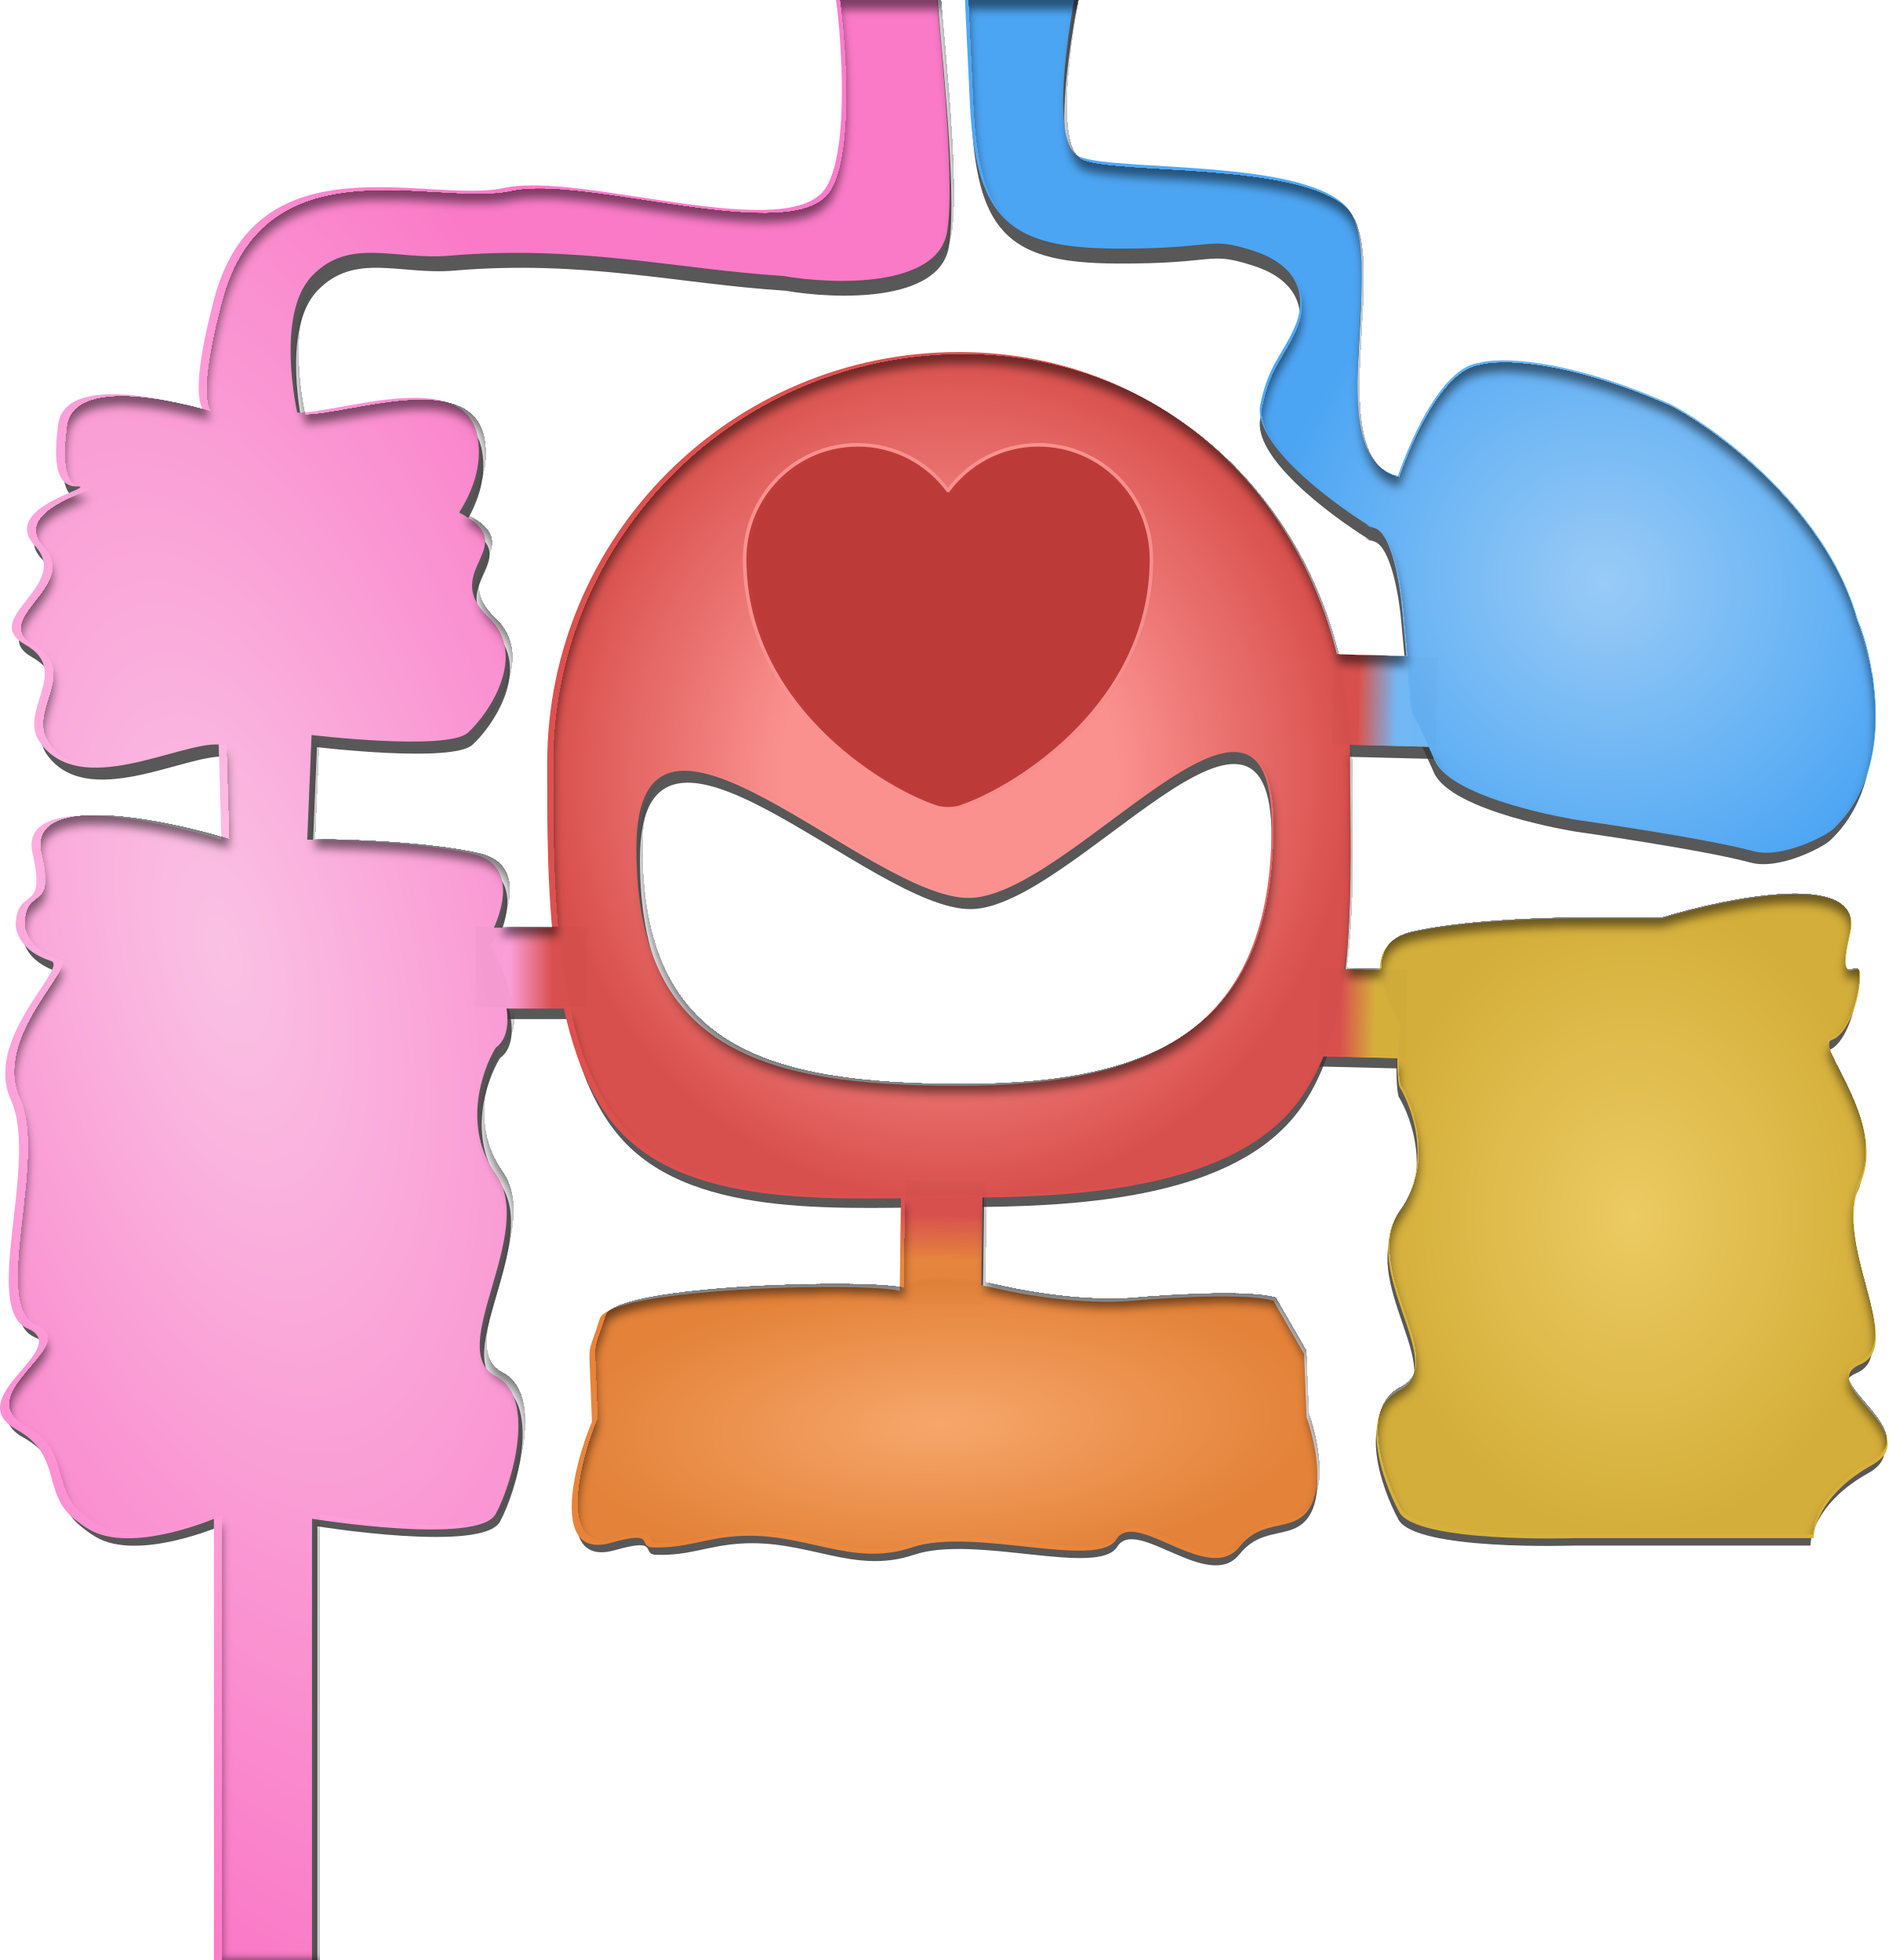
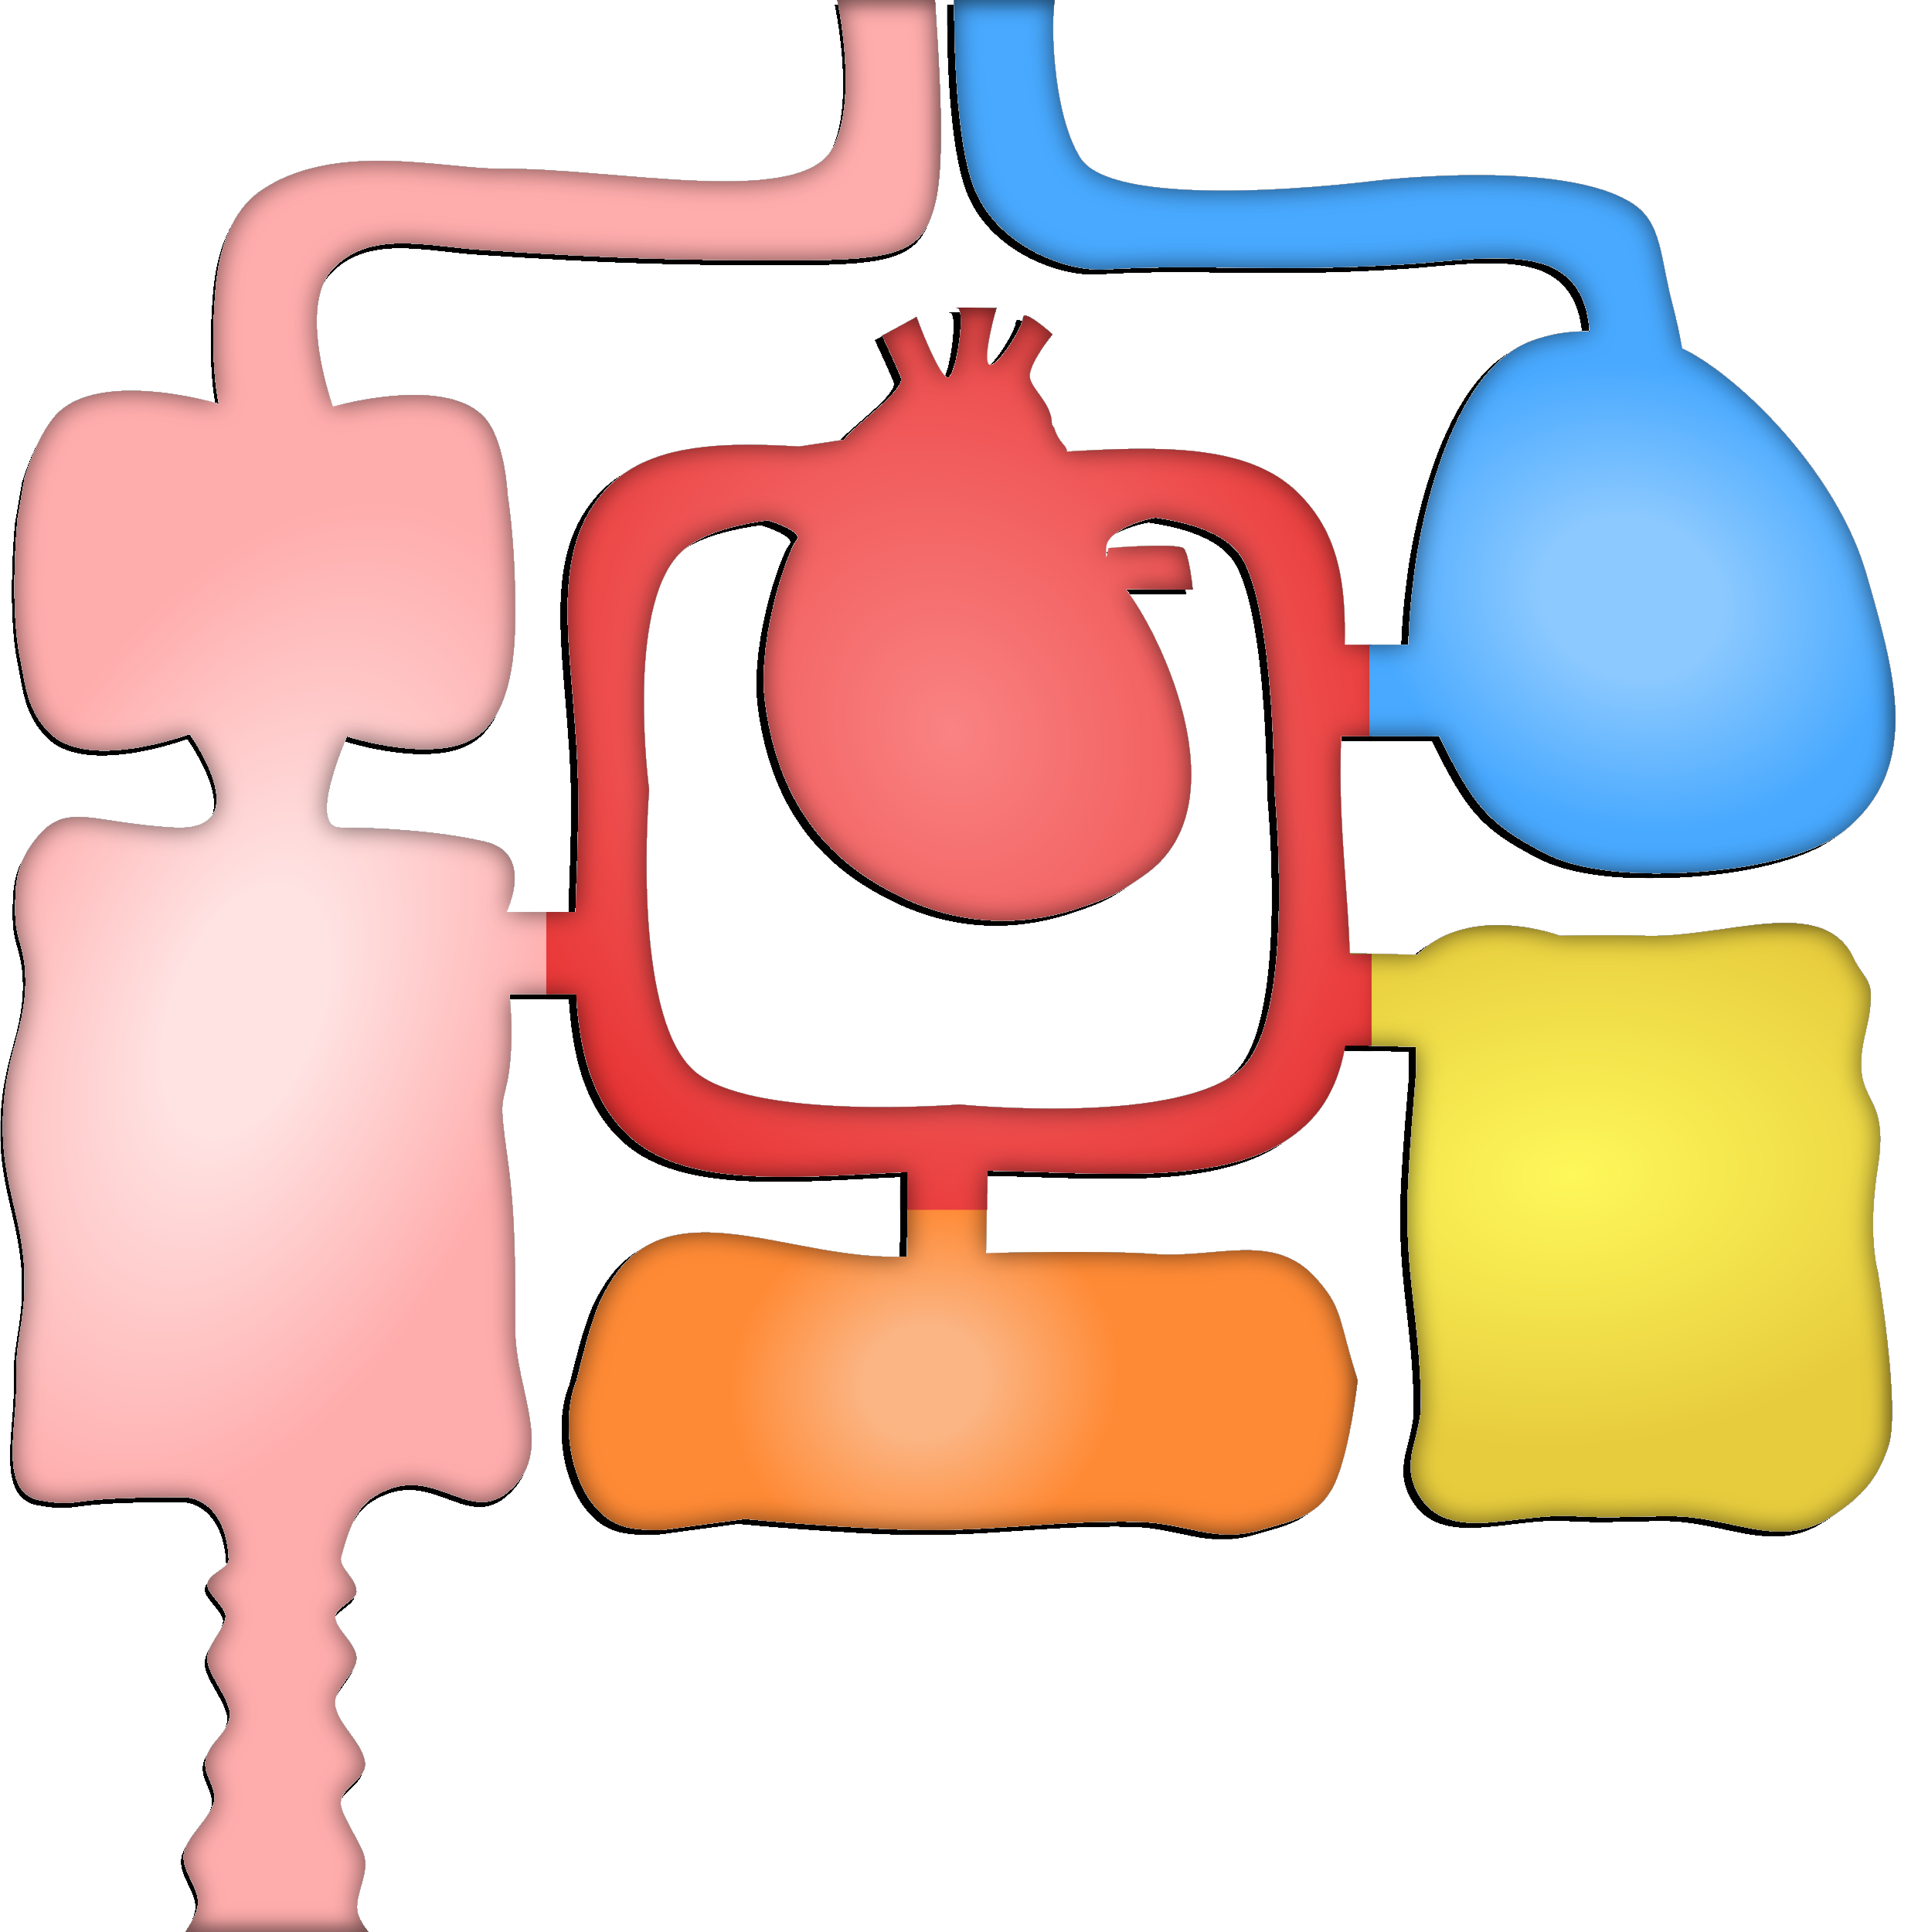
- <svg xmlns="http://www.w3.org/2000/svg" width="794" height="824" viewBox="0 0 794 824" fill="none">
-   <path d="M198.887 394.631H245.622V428.433H198.887V394.631Z" fill="#3A3A3A" fill-opacity="0.84" />
-   <path d="M378.945 553.017L379.647 501.279L413.725 501.742L413.022 553.48L378.945 553.017Z" fill="#3A3A3A" fill-opacity="0.84" />
-   <path d="M559.754 280.3L603.533 281.391L602.594 319.073L558.815 317.983L559.754 280.3Z" fill="#3A3A3A" fill-opacity="0.84" />
-   <path d="M553.788 411.732L590.556 412.647L589.645 449.232L552.876 448.317L553.788 411.732Z" fill="#3A3A3A" fill-opacity="0.84" />
-   <path d="M348.11 85.441C360.409 66.353 352.856 -0.721 349.44 -10L394.021 -2.544C394.021 6.57 402.94 80.371 398.84 103.834C394.741 127.296 351.356 125.871 330.175 122.226C285.594 119.409 245.127 109.111 190.796 113.775C168.224 115.713 149.052 105.846 133.404 122.226C117.893 138.462 127.255 179.391 127.255 179.391C145.873 179.391 197.117 160.173 202.581 189.333C204.935 201.894 199.863 213.193 194.91 221.147C222.581 235.065 186.184 245.007 207.193 264.891C224.001 280.797 207.145 305.321 198.604 313.108C190.064 320.896 133.221 314.102 133.221 314.102L131.415 357.846C145.934 357.846 180.096 359.039 200.593 363.811C221.09 368.583 212.208 391.648 205.205 402.584C211.385 413.355 221.032 436.884 210.176 444.837C204.369 454.282 196.238 478.043 210.176 497.529C227.599 521.886 188.655 571.098 210.176 582.034C227.394 590.783 217.35 626.44 210.176 639.696C203.002 652.952 133.404 641.684 133.404 641.684V844H92.41V641.684C92.41 641.684 57.891 656.526 40.288 646.158C37.69 644.628 36.352 643.565 33.994 641.684C20.443 630.875 29.177 615.14 9.91 604.403C-14.175 590.981 33.994 570.601 14.522 562.15C-4.951 553.7 19.347 492.558 7.561 466.709C-4.225 440.86 32.005 411.035 24.319 408.549C18.17 406.561 10.916 402.419 9.55 394.134C9.55 376.736 22.782 389.66 16.632 363.811C10.483 337.963 66.679 349.064 95.546 357.846L94.399 318.079C77.831 317.085 36.386 340.993 19.615 317.085C10.372 303.908 33 287.26 13.527 276.324C-5.945 265.388 33 251.469 17.627 235.065C2.254 218.661 45.237 210.211 34.988 210.211C24.74 210.211 25.963 194.808 27.302 184.362C30.005 163.273 73.478 173.9 87.843 178.012C85.368 174.322 84.265 163.321 92.41 132.168C110.345 63.569 182.085 92.4 213.855 85.441C245.625 78.482 332.738 109.302 348.11 85.441Z" fill="#3A3A3A" fill-opacity="0.84" />
-   <path d="M776.379 396.751C782.528 370.902 726.332 382.004 697.466 390.786H661.596C647.077 390.786 612.916 391.979 592.419 396.751C571.922 401.523 580.804 424.588 587.807 435.524C587.186 441.036 586.318 453.823 587.807 460.876C593.614 470.32 601.745 494.081 587.807 513.567C570.384 537.924 609.329 577.195 587.807 588.13C570.589 596.879 580.633 625.578 587.807 638.834C594.981 652.089 661.596 649.77 661.596 649.77H761.006C761.006 644.136 765.823 630.184 785.09 619.447C809.174 606.026 761.006 585.645 780.478 577.195C799.951 568.744 768.692 527.486 780.478 501.637C792.264 475.788 761.006 443.975 768.692 441.489C774.842 439.501 780.415 425.775 780.478 414.149C780.517 407.169 770.23 422.6 776.379 396.751Z" fill="#3A3A3A" fill-opacity="0.84" />
-   <path d="M258.396 651.719C233.24 658.877 242.372 620.083 250.407 601.147L249.485 578.052C249.112 568.703 249.426 571.515 253.669 558.127C257.911 544.739 368.693 542.579 379.802 546.652C379.802 546.652 382.667 537.05 418.054 545.126C453.441 553.203 475.618 550.592 475.618 550.592C475.618 550.592 521.806 546.468 535.238 550.558L548.064 572.778L549.117 599.173C549.117 599.173 558.171 624.173 550.618 636.786C543.783 648.199 531.169 640.668 520.934 653.502C508.139 669.544 477.584 637.354 469.64 650.229C461.695 663.103 409.723 645.019 384.193 653.638C358.664 662.257 339.489 646.964 310.864 648.963C297.116 649.923 289.664 654.073 275.889 653.665C269.018 653.461 277.938 646.158 258.396 651.719Z" fill="#3A3A3A" fill-opacity="0.84" />
-   <path d="M567.294 326.033C567.294 373.49 571.908 437.208 542.933 470.686C513.912 504.216 451.264 507.47 403.724 507.47C356.184 507.47 293.164 513.164 262.029 479.633C230.942 446.155 231.701 373.49 231.701 326.033C231.701 231.043 308.718 154.04 403.724 154.04C498.729 154.04 567.294 231.043 567.294 326.033ZM268.989 361.326C268.989 444.801 320.234 460.744 403.724 460.744C487.213 460.744 534.481 435.356 534.481 351.881C534.481 268.406 450.458 381.707 408.198 382.204C365.938 382.701 268.989 277.851 268.989 361.326Z" fill="#3A3A3A" fill-opacity="0.84" />
-   <path d="M404.52 344.153C401.63 345.178 396.869 345.178 393.978 344.153C369.323 335.693 314.232 300.4 314.232 240.582C314.232 214.176 335.401 192.813 361.501 192.813C376.975 192.813 390.662 200.333 399.249 211.954C407.836 200.333 421.609 192.813 436.997 192.813C463.097 192.813 484.266 214.176 484.266 240.582C484.266 300.4 429.175 335.693 404.52 344.153Z" fill="#3A3A3A" fill-opacity="0.84" />
-   <path d="M564.809 92.4C585.251 111.29 552.937 197.946 587.281 205.788C587.281 205.788 601.877 161.44 620.767 158.639C629.066 156.149 656.828 156.118 701.475 175.911C722.368 186.96 767.245 220.914 779.609 266.476C782.745 278.034 784.622 284.93 785.592 288.472C785.568 288.326 785.544 288.179 785.52 288.033C784.213 283.133 781.735 273.911 779.609 266.009C781.801 271.557 784.073 279.275 785.52 288.033C786.576 291.992 786.867 293.13 785.592 288.472C788.964 309.372 787.588 336.042 769.305 353.307C766.165 356.272 747.769 365.892 735.82 362.643C715.786 357.197 661.98 349.572 661.98 349.572C661.98 349.572 610.145 341.323 602.736 324.83C596.131 310.126 600.108 319.073 595.634 309.629C591.159 300.184 593.806 311.759 588.998 261.341C588.14 251.226 584.705 230.344 577.836 227.729C576.927 227.383 576.198 227.11 575.624 226.898C576.085 227.184 576.537 227.462 576.978 227.729C574.743 226.784 571.862 225.511 575.624 226.898C558.11 216.027 526.408 191.922 529.754 175.911C533.189 159.479 538.504 156.028 543.927 144.098C549.351 132.168 546.91 118.249 527.023 111.787C507.136 105.325 512.329 111.06 469.102 110.793C425.876 110.526 411.209 99.236 408.447 51.888L405.712 -6.023H454.436C454.436 -6.023 438.526 66.552 454.436 72.517C470.345 78.482 544.366 73.511 564.809 92.4Z" fill="#3A3A3A" fill-opacity="0.84" />
-   <rect x="197" y="390" width="47" height="34" fill="url(#paint0_linear_215_146)" />
-   <rect x="378.08" y="549.313" width="52.045" height="34.274" transform="rotate(-89.2217 378.08 549.313)" fill="url(#paint1_linear_215_146)" />
-   <rect x="559.917" y="275" width="44.041" height="37.915" transform="rotate(1.42673 559.917 275)" fill="url(#paint2_linear_215_146)" />
-   <rect x="559.917" y="275" width="44.041" height="37.915" transform="rotate(1.42673 559.917 275)" fill="url(#paint3_linear_215_146)" />
-   <rect x="553.917" y="407.201" width="36.989" height="36.811" transform="rotate(1.42673 553.917 407.201)" fill="url(#paint4_linear_215_146)" />
-   <rect x="553.917" y="407.201" width="36.989" height="36.811" transform="rotate(1.42673 553.917 407.201)" fill="url(#paint5_linear_215_146)" />
-   <path d="M347.071 79C359.439 59.8 351.844 -7.667 348.408 -17L393.242 -9.5C393.242 -0.333 402.212 73.9 398.089 97.5C393.966 121.1 350.334 119.667 329.034 116C284.2 113.167 243.502 102.809 188.863 107.5C166.163 109.449 146.881 99.525 131.145 116C115.545 132.332 124.961 173.5 124.961 173.5C143.685 173.5 195.22 154.17 200.715 183.5C203.082 196.135 197.982 207.5 193 215.5C220.828 229.5 184.224 239.5 205.353 259.5C222.256 275.5 205.304 300.167 196.715 308C188.126 315.833 130.961 309 130.961 309L129.145 353C143.746 353 178.102 354.2 198.715 359C219.329 363.8 210.396 387 203.353 398C209.569 408.833 219.271 432.5 208.353 440.5C202.513 450 194.336 473.9 208.353 493.5C225.875 518 186.709 567.5 208.353 578.5C225.669 587.3 215.568 623.167 208.353 636.5C201.139 649.833 131.145 638.5 131.145 638.5V842H89.918V638.5C89.918 638.5 55.203 653.429 37.5 643C34.887 641.461 33.541 640.392 31.17 638.5C17.542 627.627 26.326 611.8 6.949 601C-17.272 587.5 31.17 567 11.587 558.5C-7.996 550 16.44 488.5 4.587 462.5C-7.266 436.5 29.17 406.5 21.44 404C15.256 402 7.961 397.833 6.587 389.5C6.587 372 19.894 385 13.71 359C7.526 333 64.041 344.167 93.071 353L91.918 313C75.256 312 33.576 336.048 16.71 312C7.414 298.746 30.17 282 10.587 271C-8.996 260 30.17 246 14.71 229.5C-0.75 213 42.477 204.5 32.17 204.5C21.863 204.5 23.093 189.007 24.44 178.5C27.159 157.287 70.879 167.977 85.325 172.113C82.836 168.401 81.727 157.336 89.918 126C107.955 57 180.102 86 212.053 79C244.004 72 331.611 103 347.071 79Z" fill="url(#paint6_radial_215_146)" />
-   <path d="M777.772 392.132C783.956 366.132 727.441 377.299 698.411 386.132H662.337C647.736 386.132 613.38 387.332 592.767 392.132C572.153 396.932 581.086 420.132 588.129 431.132C587.505 436.677 586.632 449.538 588.129 456.632C593.969 466.132 602.146 490.032 588.129 509.632C570.607 534.132 609.773 573.632 588.129 584.632C570.813 593.432 580.914 622.299 588.129 635.632C595.343 648.966 662.337 646.632 662.337 646.632H703.564H762.312C762.312 640.966 767.156 626.932 786.533 616.132C810.754 602.632 762.312 582.132 781.895 573.632C801.478 565.132 770.042 523.632 781.895 497.632C793.748 471.632 762.312 439.632 770.042 437.132C776.226 435.132 781.831 421.327 781.895 409.632C781.933 402.611 771.588 418.132 777.772 392.132Z" fill="url(#paint7_radial_215_146)" />
-   <path d="M256.847 648.593C231.548 655.793 240.732 616.772 248.812 597.725L247.885 574.494C247.51 565.092 247.826 567.919 252.093 554.453C256.359 540.987 367.77 538.815 378.943 542.911C378.943 542.911 381.824 533.253 417.412 541.376C453 549.5 475.302 546.874 475.302 546.874C475.302 546.874 521.753 542.726 535.261 546.84L548.16 569.191L549.219 595.74C549.219 595.74 558.325 620.886 550.729 633.572C543.855 645.052 531.169 637.477 520.876 650.386C508.009 666.523 477.28 634.144 469.29 647.094C461.3 660.044 409.033 641.854 383.359 650.523C357.684 659.193 338.401 643.81 309.613 645.821C295.786 646.787 288.293 650.961 274.439 650.55C267.529 650.346 276.5 643 256.847 648.593Z" fill="url(#paint8_radial_215_146)" />
-   <path d="M567.5 321C567.5 368.735 572.14 432.826 543 466.5C513.814 500.227 450.81 503.5 403 503.5C355.19 503.5 291.813 509.227 260.5 475.5C229.237 441.826 230 368.735 230 321C230 225.455 307.455 148 403 148C498.545 148 567.5 225.455 567.5 321ZM267.5 356.5C267.5 440.464 319.036 456.5 403 456.5C486.964 456.5 534.5 430.964 534.5 347C534.5 263.036 450 377 407.5 377.5C365 378 267.5 272.536 267.5 356.5Z" fill="url(#paint9_radial_215_146)" />
-   <path d="M403.801 339.226C400.894 340.258 396.106 340.258 393.199 339.226C368.404 330.717 313 295.218 313 235.049C313 208.489 334.289 187 360.538 187C376.099 187 389.864 194.564 398.5 206.254C407.135 194.564 420.986 187 436.462 187C462.71 187 484 208.489 484 235.049C484 295.218 428.596 330.717 403.801 339.226Z" fill="#C33C3A" stroke="#FF9391" stroke-width="1.5" stroke-linecap="round" stroke-linejoin="round" />
-   <path d="M565 86C585.559 105 553.061 192.163 587.6 200.052C587.6 200.052 602.279 155.443 621.276 152.626C629.623 150.122 657.542 150.09 702.443 170C723.455 181.113 768.586 215.266 781.02 261.095C784.174 272.721 786.062 279.657 787.037 283.22C787.013 283.072 786.989 282.925 786.965 282.778C785.651 277.849 783.159 268.573 781.02 260.625C783.225 266.206 785.51 273.969 786.965 282.778C788.027 286.76 788.32 287.905 787.037 283.22C790.429 304.242 789.044 331.068 770.658 348.434C767.5 351.417 749 361.093 736.982 357.825C716.835 352.347 662.723 344.677 662.723 344.677C662.723 344.677 610.594 336.38 603.143 319.79C596.5 305 600.5 314 596 304.5C591.5 295 594.162 306.643 589.327 255.93C588.463 245.756 585.01 224.751 578.102 222.121C577.187 221.773 576.454 221.498 575.876 221.285C576.341 221.573 576.795 221.852 577.238 222.121C574.991 221.171 572.093 219.89 575.876 221.285C558.264 210.351 526.381 186.104 529.747 170C533.201 153.471 538.545 150 544 138C549.455 126 547 112 527 105.5C507 99 512.222 104.769 468.75 104.5C425.278 104.231 410.528 92.876 407.75 45.25L405 -13H454C454 -13 438 60 454 66C470 72 544.441 67 565 86Z" fill="url(#paint10_radial_215_146)" />
-   <g opacity="0.5" filter="url(#filter0_i_215_146)">
-     <path d="M199.887 389.631H246.622V423.433H199.887V389.631Z" fill="#3A3A3A" fill-opacity="0.05" />
-     <path d="M379.945 548.017L380.647 496.279L414.725 496.742L414.022 548.48L379.945 548.017Z" fill="#3A3A3A" fill-opacity="0.05" />
-     <path d="M560.754 275.3L604.533 276.391L603.594 314.073L559.815 312.983L560.754 275.3Z" fill="#3A3A3A" fill-opacity="0.05" />
-     <path d="M554.788 406.732L591.556 407.647L590.645 444.232L553.876 443.317L554.788 406.732Z" fill="#3A3A3A" fill-opacity="0.05" />
-     <path d="M349.11 80.441C361.409 61.353 353.856 -5.721 350.44 -15L395.021 -7.544C395.021 1.57 403.94 75.371 399.84 98.834C395.741 122.296 352.356 120.871 331.175 117.226C286.594 114.409 246.127 104.111 191.796 108.775C169.224 110.713 150.052 100.846 134.404 117.226C118.893 133.462 128.255 174.391 128.255 174.391C146.873 174.391 198.117 155.173 203.581 184.333C205.935 196.894 200.863 208.193 195.91 216.147C223.581 230.065 187.184 240.007 208.193 259.891C225.001 275.797 208.145 300.32 199.604 308.108C191.064 315.896 134.221 309.102 134.221 309.102L132.415 352.846C146.934 352.846 181.096 354.039 201.593 358.811C222.09 363.583 213.208 386.648 206.205 397.584C212.385 408.355 222.032 431.884 211.176 439.837C205.369 449.282 197.238 473.043 211.176 492.529C228.599 516.886 189.655 566.098 211.176 577.034C228.394 585.783 218.35 621.44 211.176 634.696C204.002 647.952 134.404 636.685 134.404 636.685V839H93.41V636.685C93.41 636.685 58.891 651.526 41.288 641.158C38.69 639.628 37.352 638.565 34.994 636.685C21.443 625.875 30.177 610.14 10.91 599.403C-13.175 585.981 34.994 565.601 15.522 557.15C-3.951 548.7 20.347 487.558 8.561 461.709C-3.225 435.86 33.005 406.035 25.319 403.549C19.17 401.561 11.916 397.419 10.55 389.134C10.55 371.736 23.782 384.66 17.632 358.811C11.483 332.963 67.679 344.064 96.546 352.846L95.399 313.079C78.831 312.085 37.386 335.993 20.615 312.085C11.372 298.908 34 282.26 14.527 271.324C-4.945 260.388 34 246.469 18.627 230.065C3.254 213.661 46.237 205.211 35.988 205.211C25.74 205.211 26.963 189.808 28.302 179.362C31.005 158.273 74.478 168.9 88.843 173.012C86.368 169.322 85.265 158.321 93.41 127.168C111.345 58.569 183.085 87.4 214.855 80.441C246.625 73.482 333.738 104.302 349.11 80.441Z" fill="#3A3A3A" fill-opacity="0.05" />
-     <path d="M777.379 391.751C783.528 365.902 727.332 377.004 698.466 385.786H662.596C648.077 385.786 613.916 386.979 593.419 391.751C572.922 396.523 581.803 419.588 588.807 430.524C588.186 436.036 587.318 448.823 588.807 455.876C594.614 465.32 602.745 489.081 588.807 508.567C571.384 532.924 610.328 572.195 588.807 583.13C571.589 591.879 581.633 620.578 588.807 633.834C595.981 647.089 662.596 644.77 662.596 644.77H762.006C762.006 639.136 766.823 625.184 786.09 614.447C810.174 601.026 762.006 580.645 781.478 572.195C800.951 563.744 769.692 522.486 781.478 496.637C793.264 470.788 762.006 438.974 769.692 436.489C775.842 434.501 781.415 420.775 781.478 409.149C781.517 402.169 771.23 417.6 777.379 391.751Z" fill="#3A3A3A" fill-opacity="0.05" />
-     <path d="M259.396 646.719C234.24 653.877 243.372 615.083 251.407 596.147L250.485 573.052C250.112 563.703 250.426 566.515 254.669 553.127C258.911 539.739 369.693 537.579 380.802 541.652C380.802 541.652 383.667 532.05 419.054 540.126C454.441 548.202 476.618 545.592 476.618 545.592C476.618 545.592 522.806 541.468 536.238 545.558L549.064 567.778L550.117 594.173C550.117 594.173 559.171 619.173 551.618 631.786C544.783 643.199 532.169 635.668 521.934 648.502C509.139 664.544 478.584 632.354 470.64 645.229C462.695 658.103 410.723 640.019 385.193 648.638C359.664 657.257 340.489 641.964 311.864 643.963C298.116 644.923 290.664 649.073 276.889 648.665C270.018 648.461 278.938 641.158 259.396 646.719Z" fill="#3A3A3A" fill-opacity="0.05" />
-     <path d="M568.294 321.033C568.294 368.49 572.908 432.208 543.933 465.686C514.912 499.216 452.264 502.47 404.724 502.47C357.184 502.47 294.164 508.164 263.029 474.633C231.942 441.155 232.701 368.49 232.701 321.033C232.701 226.043 309.718 149.04 404.724 149.04C499.729 149.04 568.294 226.043 568.294 321.033ZM269.989 356.326C269.989 439.801 321.234 455.744 404.724 455.744C488.213 455.744 535.481 430.356 535.481 346.881C535.481 263.406 451.458 376.707 409.198 377.204C366.938 377.701 269.989 272.851 269.989 356.326Z" fill="#3A3A3A" fill-opacity="0.05" />
-     <path d="M405.52 339.153C402.63 340.178 397.869 340.178 394.978 339.153C370.323 330.693 315.232 295.4 315.232 235.582C315.232 209.176 336.401 187.813 362.501 187.813C377.975 187.813 391.662 195.333 400.249 206.954C408.836 195.333 422.609 187.813 437.997 187.813C464.097 187.813 485.266 209.176 485.266 235.582C485.266 295.4 430.175 330.693 405.52 339.153Z" fill="#3A3A3A" fill-opacity="0.05" />
-     <path d="M565.809 87.4C586.252 106.29 553.937 192.946 588.281 200.788C588.281 200.788 602.877 156.44 621.767 153.639C630.066 151.149 657.828 151.118 702.475 170.911C723.368 181.96 768.245 215.914 780.609 261.476C783.745 273.034 785.622 279.93 786.592 283.473C786.568 283.326 786.544 283.179 786.52 283.033C785.213 278.133 782.735 268.911 780.609 261.009C782.801 266.557 785.073 274.275 786.52 283.033C787.576 286.992 787.867 288.13 786.592 283.473C789.964 304.372 788.588 331.042 770.305 348.307C767.165 351.272 748.769 360.892 736.82 357.643C716.786 352.197 662.98 344.572 662.98 344.572C662.98 344.572 611.145 336.323 603.736 319.83C597.131 305.126 601.108 314.073 596.634 304.629C592.159 295.184 594.806 306.759 589.998 256.341C589.14 246.226 585.705 225.344 578.836 222.729C577.927 222.383 577.198 222.11 576.624 221.898C577.085 222.184 577.537 222.462 577.978 222.729C575.743 221.784 572.862 220.511 576.624 221.898C559.11 211.027 527.408 186.922 530.754 170.911C534.189 154.479 539.504 151.028 544.927 139.098C550.351 127.168 547.91 113.249 528.023 106.787C508.136 100.325 513.329 106.06 470.102 105.793C426.876 105.526 412.209 94.236 409.447 46.888L406.712 -11.023H455.436C455.436 -11.023 439.526 61.552 455.436 67.517C471.345 73.482 545.366 68.511 565.809 87.4Z" fill="#3A3A3A" fill-opacity="0.05" />
+ <svg xmlns="http://www.w3.org/2000/svg" width="821" height="824" viewBox="0 0 821 824" fill="none">
+   <rect x="567.916" y="275" width="44.041" height="37.915" transform="rotate(1.42673 567.916 275)" fill="url(#paint0_linear_243_208)" />
+   <rect x="567.916" y="275" width="44.041" height="37.915" transform="rotate(1.42673 567.916 275)" fill="url(#paint1_linear_243_208)" />
+   <g filter="url(#filter0_di_243_208)">
+     <path d="M204 389H251V424H204V389Z" fill="url(#paint2_radial_243_208)" />
+     <path d="M354.408 64.5C366.776 45.3 357.844 -1.667 354.408 -11L398.242 -9.5C398.242 -0.333 404.5 63 399 86C393.85 107.534 384 111 337.5 111C292.576 111 264.5 110.5 204.715 106.5C181.983 104.979 157.737 98.025 142 114.5C126.401 130.832 141.961 173.5 141.961 173.5C141.961 173.5 192.143 158.948 207.715 179.5C215.541 189.829 216.5 211.5 216.5 211.5C216.5 211.5 219.706 230.407 219.706 259.5C219.706 271 220.072 300.462 204.715 313C187.544 327.019 147.961 314 147.961 314C147.961 314 130.544 353 145.145 353C159.746 353 186.102 354.2 206.715 359C227.329 363.8 218.396 387 211.353 398C217.569 408.833 220.036 443.782 216.353 461C214 472 213.019 469.635 216.353 493.5C219.706 517.5 219.762 537.962 219.706 566.5C219.653 593.868 237.523 619.155 216.353 636.5C199.061 650.668 184.609 622.334 159.145 638.5C152.07 642.992 148.645 651.969 145.457 664.033C144.249 668.604 152.312 673.619 151.956 679C151.733 682.363 142.856 685.869 142.917 689.5C143.009 694.91 151.338 700.597 151.956 706.5C152.679 713.404 141.658 720.104 142.917 727.5C144.329 735.798 153.678 742.345 155.5 751C157.207 759.109 143.63 762.314 145.457 770.5C146.839 776.694 154.165 786.377 155.5 792.5C157.05 799.606 151.116 808.632 152.457 815.5C154.107 823.954 168.43 834.669 169.5 842.5C174.507 879.155 162.999 906.913 137.145 912C121.348 915.108 125.715 915.108 109.918 912C84.288 906.957 70.702 875.948 73.5 836.5C74.048 828.779 83.371 820.736 84.43 812.5C85.379 805.122 77.285 798.091 78.5 790.5C79.67 783.194 90.142 775.332 91.436 768C92.441 762.303 86.696 756.623 87.711 751C89.12 743.188 96.703 739.986 98 732.5C99.284 725.087 87.475 713.386 88.5 706.5C89.382 700.579 95.718 694.89 96.306 689.5C96.703 685.857 88.273 679.35 88.5 676C88.842 670.956 97.726 669.266 97.6 665C97.117 648.632 88.824 638.5 77.918 638.5C22.875 638.5 37 643 17.83 640C-1.34 637 7.668 608.732 7 588C6.52 573.105 10.086 564.897 10.5 550C11.379 518.389 -1.427 504.808 1.734 469.5C3.854 445.82 12.686 434.623 10.587 412C9.798 403.496 6.711 399.039 6.587 390.5C6.41 378.27 6.591 369.947 13.71 360C27.52 340.702 37.143 351 74.071 353C111 355 80.918 313 80.918 313C80.918 313 38.43 328.971 21.71 313C11.671 303.412 11.12 293.121 8.5 280C4.017 257.544 7.5 221.5 7.5 221.5L10.5 204C10.5 204 16.029 185.115 24.44 176.5C43.305 157.177 93.463 172.31 93.463 172.31C93.463 172.31 89.312 156.88 91.918 124C93.463 104.5 99.623 89.946 110.5 81.968C142 59.5 189.682 72.253 213.5 72C260.5 71.5 338.948 88.5 354.408 64.5Z" fill="url(#paint3_radial_243_208)" />
+   </g>
+   <g filter="url(#filter1_di_243_208)">
+     <path d="M569.5 406.39L606.477 407.311L605.501 446.513L568.524 445.592L569.5 406.39Z" fill="url(#paint4_radial_243_208)" />
+     <path d="M790.772 409.133C777.807 380.885 736.509 400.252 701.411 399.133C687.33 398.683 665.337 399.133 665.337 399.133C665.337 399.133 625 384 602.767 409.133C592.604 420.62 597.086 420.133 604.129 431.133C603.505 436.677 604.129 456.633 604.129 456.633C604.129 456.633 601.275 487.873 600.5 508C599.146 543.168 605.596 562.81 606.129 598C606.351 612.695 597.55 622.491 604.129 635.632C616.035 659.414 644.791 645.008 671.337 646.633C687.407 647.616 696.464 646.633 712.564 646.633C739.412 646.633 758.894 661.405 781.312 646.633C794.013 638.264 801.033 630.661 805.533 616.133C810.473 600.184 800.895 542.5 800.895 542.5C800.895 542.5 796.257 526.765 800.895 497.633C805.533 468.5 793.293 470.644 793.772 453C794.076 441.81 797.831 436.327 797.895 424.633C797.933 417.611 793.701 415.514 790.772 409.133Z" fill="url(#paint5_radial_243_208)" />
+   </g>
+   <g filter="url(#filter2_di_243_208)">
+     <path d="M386.658 549.321L387.365 497.28L421.058 497.738L420.351 549.779L386.658 549.321Z" fill="url(#paint6_radial_243_208)" />
+     <path d="M264.847 650.593C244.3 642.977 237.92 607.787 246 588.74C246 588.74 249.678 573.205 252.5 564.5C254.966 556.893 256.36 553.712 260.093 547.453C285.574 504.733 337.267 538.481 386.943 535.912C401.958 535.135 425.412 534.376 425.412 534.376C425.412 534.376 469.755 533.21 492.302 534.874C519.568 536.886 543.44 524.974 561.5 545.5C569.3 554.366 570.697 558.477 574.398 572.85C576.01 579.106 579 588.74 579 588.74C579 588.74 575.325 622.886 567.729 635.573C560.855 647.052 550.342 648.793 537.5 652.55C518.126 658.22 506.327 649.642 486.29 649.094C452.718 648.177 424.94 653.055 391.359 652.523C362.504 652.067 317.613 647.821 317.613 647.821L282.439 652.55C282.439 652.55 271.329 652.996 264.847 650.593Z" fill="url(#paint7_radial_243_208)" />
+   </g>
+   <mask id="mask0_243_208" style="mask-type:alpha" maskUnits="userSpaceOnUse" x="233" y="123" width="352" height="393">
+     <rect x="233" y="123" width="352" height="393" fill="#D9D9D9" />
+   </mask>
+   <g mask="url(#mask0_243_208)">
+     <g filter="url(#filter3_di_243_208)">
+       <path d="M571.787 336.916C572.805 391.352 585.663 447.615 560.346 476.237C530.558 509.914 466.663 498.786 409.219 499.249C355.724 499.681 298.088 510.435 269.516 485.536C235.368 455.777 247.494 393.97 246.651 336.916C245.829 281.316 231.393 237.255 259.068 208.149C288.69 176.995 353.457 194.799 409.219 194.582C463.761 194.369 524.155 181.255 553.506 210.149C583.412 239.588 570.729 280.371 571.787 336.916ZM276.856 336.916C276.856 336.916 268.79 431.995 295.786 456.536C319.656 478.235 409.219 471.085 409.219 471.085C409.219 471.085 506.095 480.786 530.614 454.627C553.095 430.642 543.582 336.916 543.582 336.916C543.582 336.916 543.582 250.685 526.874 234.234C502.398 208.556 409.219 222.746 409.219 222.746C409.219 222.746 314.04 210.629 289.564 236.307C266.623 260.376 276.856 336.916 276.856 336.916Z" fill="url(#paint8_radial_243_208)" />
+       <path d="M291.428 197.909L360.009 187.569C365.72 180.27 386.612 166.33 384.246 160.715C381.88 155.101 377.998 146.677 376.352 143.167L390.901 135.255C394.344 144.61 401.933 162.823 404.745 160.84C408.261 158.361 411.922 131.883 408.425 131.362C405.627 130.945 418.259 131.255 424.924 131.462C422.881 138.616 419.391 153.429 421.779 155.443C424.763 157.961 436.376 139.532 436.4 135.532C436.419 132.332 444.382 138.58 448.857 142.608C445.331 146.92 438.472 156.645 439.245 161.05C440.211 166.556 448.678 172.107 448.623 181.107L449.614 182.613C451.725 189.752 455.733 189.958 454.969 193.585C468.966 192.999 495.737 191.552 498.455 193.91C501.24 196.327 501.541 215.251 500.343 220.41C491.683 219.191 472.253 225.651 471.807 233.249C471.36 240.846 472.285 236.752 472.804 233.755C482.642 232.981 502.815 231.937 504.803 233.949C506.791 235.962 508.227 246.47 508.697 251.473L480.197 251.3C498.547 276.079 527.926 344.982 488.452 372.907C476.595 381.295 473.262 382.691 462.458 386.5C429.044 398.281 399 392.5 372.352 375.907C345.705 359.315 330.986 334.259 326.399 299.866C322.749 272.496 336.184 234.393 339.821 230.446C343.458 226.5 325.958 221 324.913 221.386C323.867 221.772 290.428 217.719 290.428 217.719L288.732 215.909L291.428 197.909Z" fill="url(#paint9_radial_243_208)" />
+       <path d="M387 495.999H421V542.999H387V495.999Z" fill="url(#paint10_radial_243_208)" />
+       <path d="M204 388.999H252V423.999H204V388.999Z" fill="url(#paint11_radial_243_208)" />
+       <path d="M562 406.999H591L589 445.999H562V406.999Z" fill="url(#paint12_radial_243_208)" />
+       <path d="M564 275H589V314H564V275Z" fill="url(#paint13_radial_243_208)" />
+     </g>
+   </g>
+   <mask id="mask1_243_208" style="mask-type:alpha" maskUnits="userSpaceOnUse" x="400" y="-38" width="421" height="427">
+     <path d="M584.06 -31.856H821V389H584.06V-31.856Z" fill="#D9D9D9" />
+     <path d="M400 -38H654.227V147.341H400V-38Z" fill="#D9D9D9" />
+   </mask>
+   <g mask="url(#mask1_243_208)">
+     <g filter="url(#filter4_di_243_208)">
+       <path d="M460.834 67.5C448.466 48.3 447.398 4.333 450.834 -5L406.999 -3.5C406.999 5.667 406.442 61.37 416.742 83C426.742 104 451.705 115 469.742 115C514.576 112.167 542.742 116.5 602.526 112.5C620.523 111.296 648.841 106.76 663.5 114.763C684.743 126.36 677.664 157.497 674.281 179.5H709.324C709.324 179.5 727.753 185.2 713.324 130C707.949 109.439 708.867 95.272 696.5 87.018C667.366 67.571 587.742 77 587.742 77C587.742 77 476.294 91.5 460.834 67.5Z" fill="url(#paint14_radial_243_208)" />
+       <path d="M707.943 145.356C728.886 148.355 781.646 194.992 796 244.856C807.807 285.872 820.079 326.625 787.158 353.79C770.041 367.914 733 371 733 371C733 371 684.962 377.263 659.223 364.033C632.486 350.29 627.094 341.736 609.643 305.146C602.663 290.512 607 299.356 602.5 289.856C598 280.356 603.643 241.717 603.643 241.717C603.643 241.717 613.662 159.784 653.5 145.356C673.491 138.116 687 142.356 707.943 145.356Z" fill="url(#paint15_radial_243_208)" />
+       <path d="M572 275H612L618 314H572V275Z" fill="url(#paint16_radial_243_208)" />
+     </g>
  </g>
  <defs>
-     <filter id="filter0_i_215_146" x="4" y="-15" width="789" height="858" filterUnits="userSpaceOnUse" color-interpolation-filters="sRGB">
+     <filter id="filter0_di_243_208" x="0.231" y="-11" width="401.031" height="927.331" filterUnits="userSpaceOnUse" color-interpolation-filters="sRGB">
      <feFlood flood-opacity="0" result="BackgroundImageFix" />
-       <feBlend mode="normal" in="SourceGraphic" in2="BackgroundImageFix" result="shape" />
      <feColorMatrix in="SourceAlpha" type="matrix" values="0 0 0 0 0 0 0 0 0 0 0 0 0 0 0 0 0 0 127 0" result="hardAlpha" />
-       <feOffset dy="4" />
-       <feGaussianBlur stdDeviation="2" />
+       <feOffset dx="-1" dy="2" />
+       <feComposite in2="hardAlpha" operator="out" />
+       <feColorMatrix type="matrix" values="0 0 0 0 0 0 0 0 0 0 0 0 0 0 0 0 0 0 1 0" />
+       <feBlend mode="normal" in2="BackgroundImageFix" result="effect1_dropShadow_243_208" />
+       <feBlend mode="normal" in="SourceGraphic" in2="effect1_dropShadow_243_208" result="shape" />
+       <feColorMatrix in="SourceAlpha" type="matrix" values="0 0 0 0 0 0 0 0 0 0 0 0 0 0 0 0 0 0 127 0" result="hardAlpha" />
+       <feOffset />
+       <feGaussianBlur stdDeviation="5.3" />
      <feComposite in2="hardAlpha" operator="arithmetic" k2="-1" k3="1" />
+       <feColorMatrix type="matrix" values="0 0 0 0 0 0 0 0 0 0 0 0 0 0 0 0 0 0 0.59 0" />
+       <feBlend mode="normal" in2="shape" result="effect2_innerShadow_243_208" />
+     </filter>
+     <filter id="filter1_di_243_208" x="565.524" y="393.69" width="241.424" height="261.508" filterUnits="userSpaceOnUse" color-interpolation-filters="sRGB">
+       <feFlood flood-opacity="0" result="BackgroundImageFix" />
+       <feColorMatrix in="SourceAlpha" type="matrix" values="0 0 0 0 0 0 0 0 0 0 0 0 0 0 0 0 0 0 127 0" result="hardAlpha" />
+       <feOffset dx="-3" dy="2" />
+       <feComposite in2="hardAlpha" operator="out" />
      <feColorMatrix type="matrix" values="0 0 0 0 0 0 0 0 0 0 0 0 0 0 0 0 0 0 1 0" />
-       <feBlend mode="normal" in2="shape" result="effect1_innerShadow_215_146" />
+       <feBlend mode="normal" in2="BackgroundImageFix" result="effect1_dropShadow_243_208" />
+       <feBlend mode="normal" in="SourceGraphic" in2="effect1_dropShadow_243_208" result="shape" />
+       <feColorMatrix in="SourceAlpha" type="matrix" values="0 0 0 0 0 0 0 0 0 0 0 0 0 0 0 0 0 0 127 0" result="hardAlpha" />
+       <feOffset />
+       <feGaussianBlur stdDeviation="5.3" />
+       <feComposite in2="hardAlpha" operator="arithmetic" k2="-1" k3="1" />
+       <feColorMatrix type="matrix" values="0 0 0 0 0 0 0 0 0 0 0 0 0 0 0 0 0 0 0.59 0" />
+       <feBlend mode="normal" in2="shape" result="effect2_innerShadow_243_208" />
    </filter>
-     <linearGradient id="paint0_linear_215_146" x1="192" y1="407" x2="253" y2="407" gradientUnits="userSpaceOnUse">
-       <stop offset="0.155" stop-color="#FF9FD9" />
-       <stop offset="0.37" stop-color="#FFA1DA" />
-       <stop offset="0.658" stop-color="#DC514F" />
-     </linearGradient>
-     <linearGradient id="paint1_linear_215_146" x1="372.543" y1="566.45" x2="440.092" y2="566.45" gradientUnits="userSpaceOnUse">
-       <stop offset="0.155" stop-color="#EA863C" />
-       <stop offset="0.37" stop-color="#EA873E" />
-       <stop offset="0.658" stop-color="#DC514F" />
-     </linearGradient>
-     <linearGradient id="paint2_linear_215_146" x1="555.231" y1="293.958" x2="612.391" y2="293.958" gradientUnits="userSpaceOnUse">
+     <filter id="filter2_di_243_208" x="239.607" y="497.28" width="339.393" height="159.199" filterUnits="userSpaceOnUse" color-interpolation-filters="sRGB">
+       <feFlood flood-opacity="0" result="BackgroundImageFix" />
+       <feColorMatrix in="SourceAlpha" type="matrix" values="0 0 0 0 0 0 0 0 0 0 0 0 0 0 0 0 0 0 127 0" result="hardAlpha" />
+       <feOffset dx="-3" dy="2" />
+       <feComposite in2="hardAlpha" operator="out" />
+       <feColorMatrix type="matrix" values="0 0 0 0 0 0 0 0 0 0 0 0 0 0 0 0 0 0 1 0" />
+       <feBlend mode="normal" in2="BackgroundImageFix" result="effect1_dropShadow_243_208" />
+       <feBlend mode="normal" in="SourceGraphic" in2="effect1_dropShadow_243_208" result="shape" />
+       <feColorMatrix in="SourceAlpha" type="matrix" values="0 0 0 0 0 0 0 0 0 0 0 0 0 0 0 0 0 0 127 0" result="hardAlpha" />
+       <feOffset />
+       <feGaussianBlur stdDeviation="5.3" />
+       <feComposite in2="hardAlpha" operator="arithmetic" k2="-1" k3="1" />
+       <feColorMatrix type="matrix" values="0 0 0 0 0 0 0 0 0 0 0 0 0 0 0 0 0 0 0.59 0" />
+       <feBlend mode="normal" in2="shape" result="effect2_innerShadow_243_208" />
+     </filter>
+     <filter id="filter3_di_243_208" x="201" y="131.155" width="390" height="413.844" filterUnits="userSpaceOnUse" color-interpolation-filters="sRGB">
+       <feFlood flood-opacity="0" result="BackgroundImageFix" />
+       <feColorMatrix in="SourceAlpha" type="matrix" values="0 0 0 0 0 0 0 0 0 0 0 0 0 0 0 0 0 0 127 0" result="hardAlpha" />
+       <feOffset dx="-3" dy="2" />
+       <feComposite in2="hardAlpha" operator="out" />
+       <feColorMatrix type="matrix" values="0 0 0 0 0 0 0 0 0 0 0 0 0 0 0 0 0 0 1 0" />
+       <feBlend mode="normal" in2="BackgroundImageFix" result="effect1_dropShadow_243_208" />
+       <feBlend mode="normal" in="SourceGraphic" in2="effect1_dropShadow_243_208" result="shape" />
+       <feColorMatrix in="SourceAlpha" type="matrix" values="0 0 0 0 0 0 0 0 0 0 0 0 0 0 0 0 0 0 127 0" result="hardAlpha" />
+       <feOffset />
+       <feGaussianBlur stdDeviation="5.3" />
+       <feComposite in2="hardAlpha" operator="arithmetic" k2="-1" k3="1" />
+       <feColorMatrix type="matrix" values="0 0 0 0 0 0 0 0 0 0 0 0 0 0 0 0 0 0 0.59 0" />
+       <feBlend mode="normal" in2="shape" result="effect2_innerShadow_243_208" />
+     </filter>
+     <filter id="filter4_di_243_208" x="403.994" y="-5" width="404.382" height="379.481" filterUnits="userSpaceOnUse" color-interpolation-filters="sRGB">
+       <feFlood flood-opacity="0" result="BackgroundImageFix" />
+       <feColorMatrix in="SourceAlpha" type="matrix" values="0 0 0 0 0 0 0 0 0 0 0 0 0 0 0 0 0 0 127 0" result="hardAlpha" />
+       <feOffset dx="-3" dy="2" />
+       <feComposite in2="hardAlpha" operator="out" />
+       <feColorMatrix type="matrix" values="0 0 0 0 0 0 0 0 0 0 0 0 0 0 0 0 0 0 1 0" />
+       <feBlend mode="normal" in2="BackgroundImageFix" result="effect1_dropShadow_243_208" />
+       <feBlend mode="normal" in="SourceGraphic" in2="effect1_dropShadow_243_208" result="shape" />
+       <feColorMatrix in="SourceAlpha" type="matrix" values="0 0 0 0 0 0 0 0 0 0 0 0 0 0 0 0 0 0 127 0" result="hardAlpha" />
+       <feOffset />
+       <feGaussianBlur stdDeviation="5.3" />
+       <feComposite in2="hardAlpha" operator="arithmetic" k2="-1" k3="1" />
+       <feColorMatrix type="matrix" values="0 0 0 0 0 0 0 0 0 0 0 0 0 0 0 0 0 0 0.59 0" />
+       <feBlend mode="normal" in2="shape" result="effect2_innerShadow_243_208" />
+     </filter>
+     <linearGradient id="paint0_linear_243_208" x1="563.231" y1="293.958" x2="620.391" y2="293.958" gradientUnits="userSpaceOnUse">
      <stop offset="0.29" stop-color="#DC514F" />
      <stop offset="0.59" stop-color="#D8B23A" />
      <stop offset="1" stop-color="#D8B23A" />
    </linearGradient>
-     <linearGradient id="paint3_linear_215_146" x1="555.231" y1="293.958" x2="612.391" y2="293.958" gradientUnits="userSpaceOnUse">
+     <linearGradient id="paint1_linear_243_208" x1="563.231" y1="293.958" x2="620.391" y2="293.958" gradientUnits="userSpaceOnUse">
      <stop offset="0.29" stop-color="#DC514F" />
      <stop offset="0.29" stop-color="#DC564E" />
      <stop offset="0.568" stop-color="#74BBFA" />
      <stop offset="0.768" stop-color="#72BAFA" />
    </linearGradient>
-     <linearGradient id="paint4_linear_215_146" x1="549.982" y1="425.606" x2="597.988" y2="425.606" gradientUnits="userSpaceOnUse">
-       <stop offset="0.29" stop-color="#DC514F" />
-       <stop offset="0.59" stop-color="#D8B23A" />
-       <stop offset="1" stop-color="#D8B23A" />
-     </linearGradient>
-     <linearGradient id="paint5_linear_215_146" x1="549.982" y1="425.606" x2="597.988" y2="425.606" gradientUnits="userSpaceOnUse">
-       <stop offset="0.29" stop-color="#DC514F" />
-       <stop offset="0.59" stop-color="#D8B23A" />
-       <stop offset="1" stop-color="#D8B23A" />
-     </linearGradient>
-     <radialGradient id="paint6_radial_215_146" cx="0" cy="0" r="1" gradientUnits="userSpaceOnUse" gradientTransform="translate(93.5 400.5) rotate(76.4888) scale(454.067 211.002)">
-       <stop stop-color="#FFC5E8" />
-       <stop offset="1" stop-color="#FF7CCB" />
+     <radialGradient id="paint2_radial_243_208" cx="0" cy="0" r="1" gradientUnits="userSpaceOnUse" gradientTransform="translate(104.5 431.5) rotate(111.452) scale(228.317 127.297)">
+       <stop offset="0.247" stop-color="#FFE2E2" />
+       <stop offset="1" stop-color="#FFACAC" />
    </radialGradient>
-     <radialGradient id="paint7_radial_215_146" cx="0" cy="0" r="1" gradientUnits="userSpaceOnUse" gradientTransform="translate(686.025 511.395) rotate(90) scale(135.395 107.457)">
-       <stop stop-color="#F1CF64" />
-       <stop offset="1" stop-color="#D7B13A" />
+     <radialGradient id="paint3_radial_243_208" cx="0" cy="0" r="1" gradientUnits="userSpaceOnUse" gradientTransform="translate(104.5 431.5) rotate(111.452) scale(228.317 127.297)">
+       <stop offset="0.247" stop-color="#FFE2E2" />
+       <stop offset="1" stop-color="#FFACAC" />
    </radialGradient>
-     <radialGradient id="paint8_radial_215_146" cx="0" cy="0" r="1" gradientUnits="userSpaceOnUse" gradientTransform="translate(395.915 598.799) rotate(-2.28515) scale(156.902 60.7576)">
-       <stop stop-color="#FCAA6D" />
-       <stop offset="1" stop-color="#E88439" />
+     <radialGradient id="paint4_radial_243_208" cx="0" cy="0" r="1" gradientUnits="userSpaceOnUse" gradientTransform="translate(670.621 501) rotate(85.8007) scale(116.814 177.867)">
+       <stop stop-color="#FEF85A" />
+       <stop offset="1" stop-color="#E7CC3D" />
    </radialGradient>
-     <radialGradient id="paint9_radial_215_146" cx="0" cy="0" r="1" gradientUnits="userSpaceOnUse" gradientTransform="translate(398.884 325.934) rotate(90) scale(177.934 168.886)">
-       <stop offset="0.42" stop-color="#FF9391" />
-       <stop offset="1" stop-color="#DC514E" />
+     <radialGradient id="paint5_radial_243_208" cx="0" cy="0" r="1" gradientUnits="userSpaceOnUse" gradientTransform="translate(670.621 501) rotate(85.8007) scale(116.814 177.867)">
+       <stop stop-color="#FEF85A" />
+       <stop offset="1" stop-color="#E7CC3D" />
    </radialGradient>
-     <radialGradient id="paint10_radial_215_146" cx="0" cy="0" r="1" gradientUnits="userSpaceOnUse" gradientTransform="translate(674.5 244.5) rotate(124.297) scale(137.981 142.442)">
-       <stop stop-color="#9CCFFB" />
-       <stop offset="1" stop-color="#4DA8F8" />
+     <radialGradient id="paint6_radial_243_208" cx="0" cy="0" r="1" gradientUnits="userSpaceOnUse" gradientTransform="translate(394 589.5) rotate(-17.0272) scale(83.6675 75.4995)">
+       <stop offset="0.309" stop-color="#FBB584" />
+       <stop offset="1" stop-color="#FF8A35" />
+     </radialGradient>
+     <radialGradient id="paint7_radial_243_208" cx="0" cy="0" r="1" gradientUnits="userSpaceOnUse" gradientTransform="translate(394 589.5) rotate(-17.0272) scale(83.6675 75.4995)">
+       <stop offset="0.309" stop-color="#FBB584" />
+       <stop offset="1" stop-color="#FF8A35" />
+     </radialGradient>
+     <radialGradient id="paint8_radial_243_208" cx="0" cy="0" r="1" gradientUnits="userSpaceOnUse" gradientTransform="translate(405.715 311.372) rotate(157.581) scale(212.637 246.316)">
+       <stop stop-color="#FA8383" />
+       <stop offset="1" stop-color="#E83333" />
+     </radialGradient>
+     <radialGradient id="paint9_radial_243_208" cx="0" cy="0" r="1" gradientUnits="userSpaceOnUse" gradientTransform="translate(405.715 311.372) rotate(157.581) scale(212.637 246.316)">
+       <stop stop-color="#FA8383" />
+       <stop offset="1" stop-color="#E83333" />
+     </radialGradient>
+     <radialGradient id="paint10_radial_243_208" cx="0" cy="0" r="1" gradientUnits="userSpaceOnUse" gradientTransform="translate(405.715 311.372) rotate(157.581) scale(212.637 246.316)">
+       <stop stop-color="#FA8383" />
+       <stop offset="1" stop-color="#E83333" />
+     </radialGradient>
+     <radialGradient id="paint11_radial_243_208" cx="0" cy="0" r="1" gradientUnits="userSpaceOnUse" gradientTransform="translate(405.715 311.372) rotate(157.581) scale(212.637 246.316)">
+       <stop stop-color="#FA8383" />
+       <stop offset="1" stop-color="#E83333" />
+     </radialGradient>
+     <radialGradient id="paint12_radial_243_208" cx="0" cy="0" r="1" gradientUnits="userSpaceOnUse" gradientTransform="translate(405.715 311.372) rotate(157.581) scale(212.637 246.316)">
+       <stop stop-color="#FA8383" />
+       <stop offset="1" stop-color="#E83333" />
+     </radialGradient>
+     <radialGradient id="paint13_radial_243_208" cx="0" cy="0" r="1" gradientUnits="userSpaceOnUse" gradientTransform="translate(405.715 311.372) rotate(157.581) scale(212.637 246.316)">
+       <stop stop-color="#FA8383" />
+       <stop offset="1" stop-color="#E83333" />
+     </radialGradient>
+     <radialGradient id="paint14_radial_243_208" cx="0" cy="0" r="1" gradientUnits="userSpaceOnUse" gradientTransform="translate(696 255) rotate(110.556) scale(98.256 114.142)">
+       <stop offset="0.34" stop-color="#8CC9FF" />
+       <stop offset="1" stop-color="#48A9FF" />
+     </radialGradient>
+     <radialGradient id="paint15_radial_243_208" cx="0" cy="0" r="1" gradientUnits="userSpaceOnUse" gradientTransform="translate(696 255) rotate(110.556) scale(98.256 114.142)">
+       <stop offset="0.34" stop-color="#8CC9FF" />
+       <stop offset="1" stop-color="#48A9FF" />
+     </radialGradient>
+     <radialGradient id="paint16_radial_243_208" cx="0" cy="0" r="1" gradientUnits="userSpaceOnUse" gradientTransform="translate(696 255) rotate(110.556) scale(98.256 114.142)">
+       <stop offset="0.34" stop-color="#8CC9FF" />
+       <stop offset="1" stop-color="#48A9FF" />
    </radialGradient>
  </defs>
</svg>
